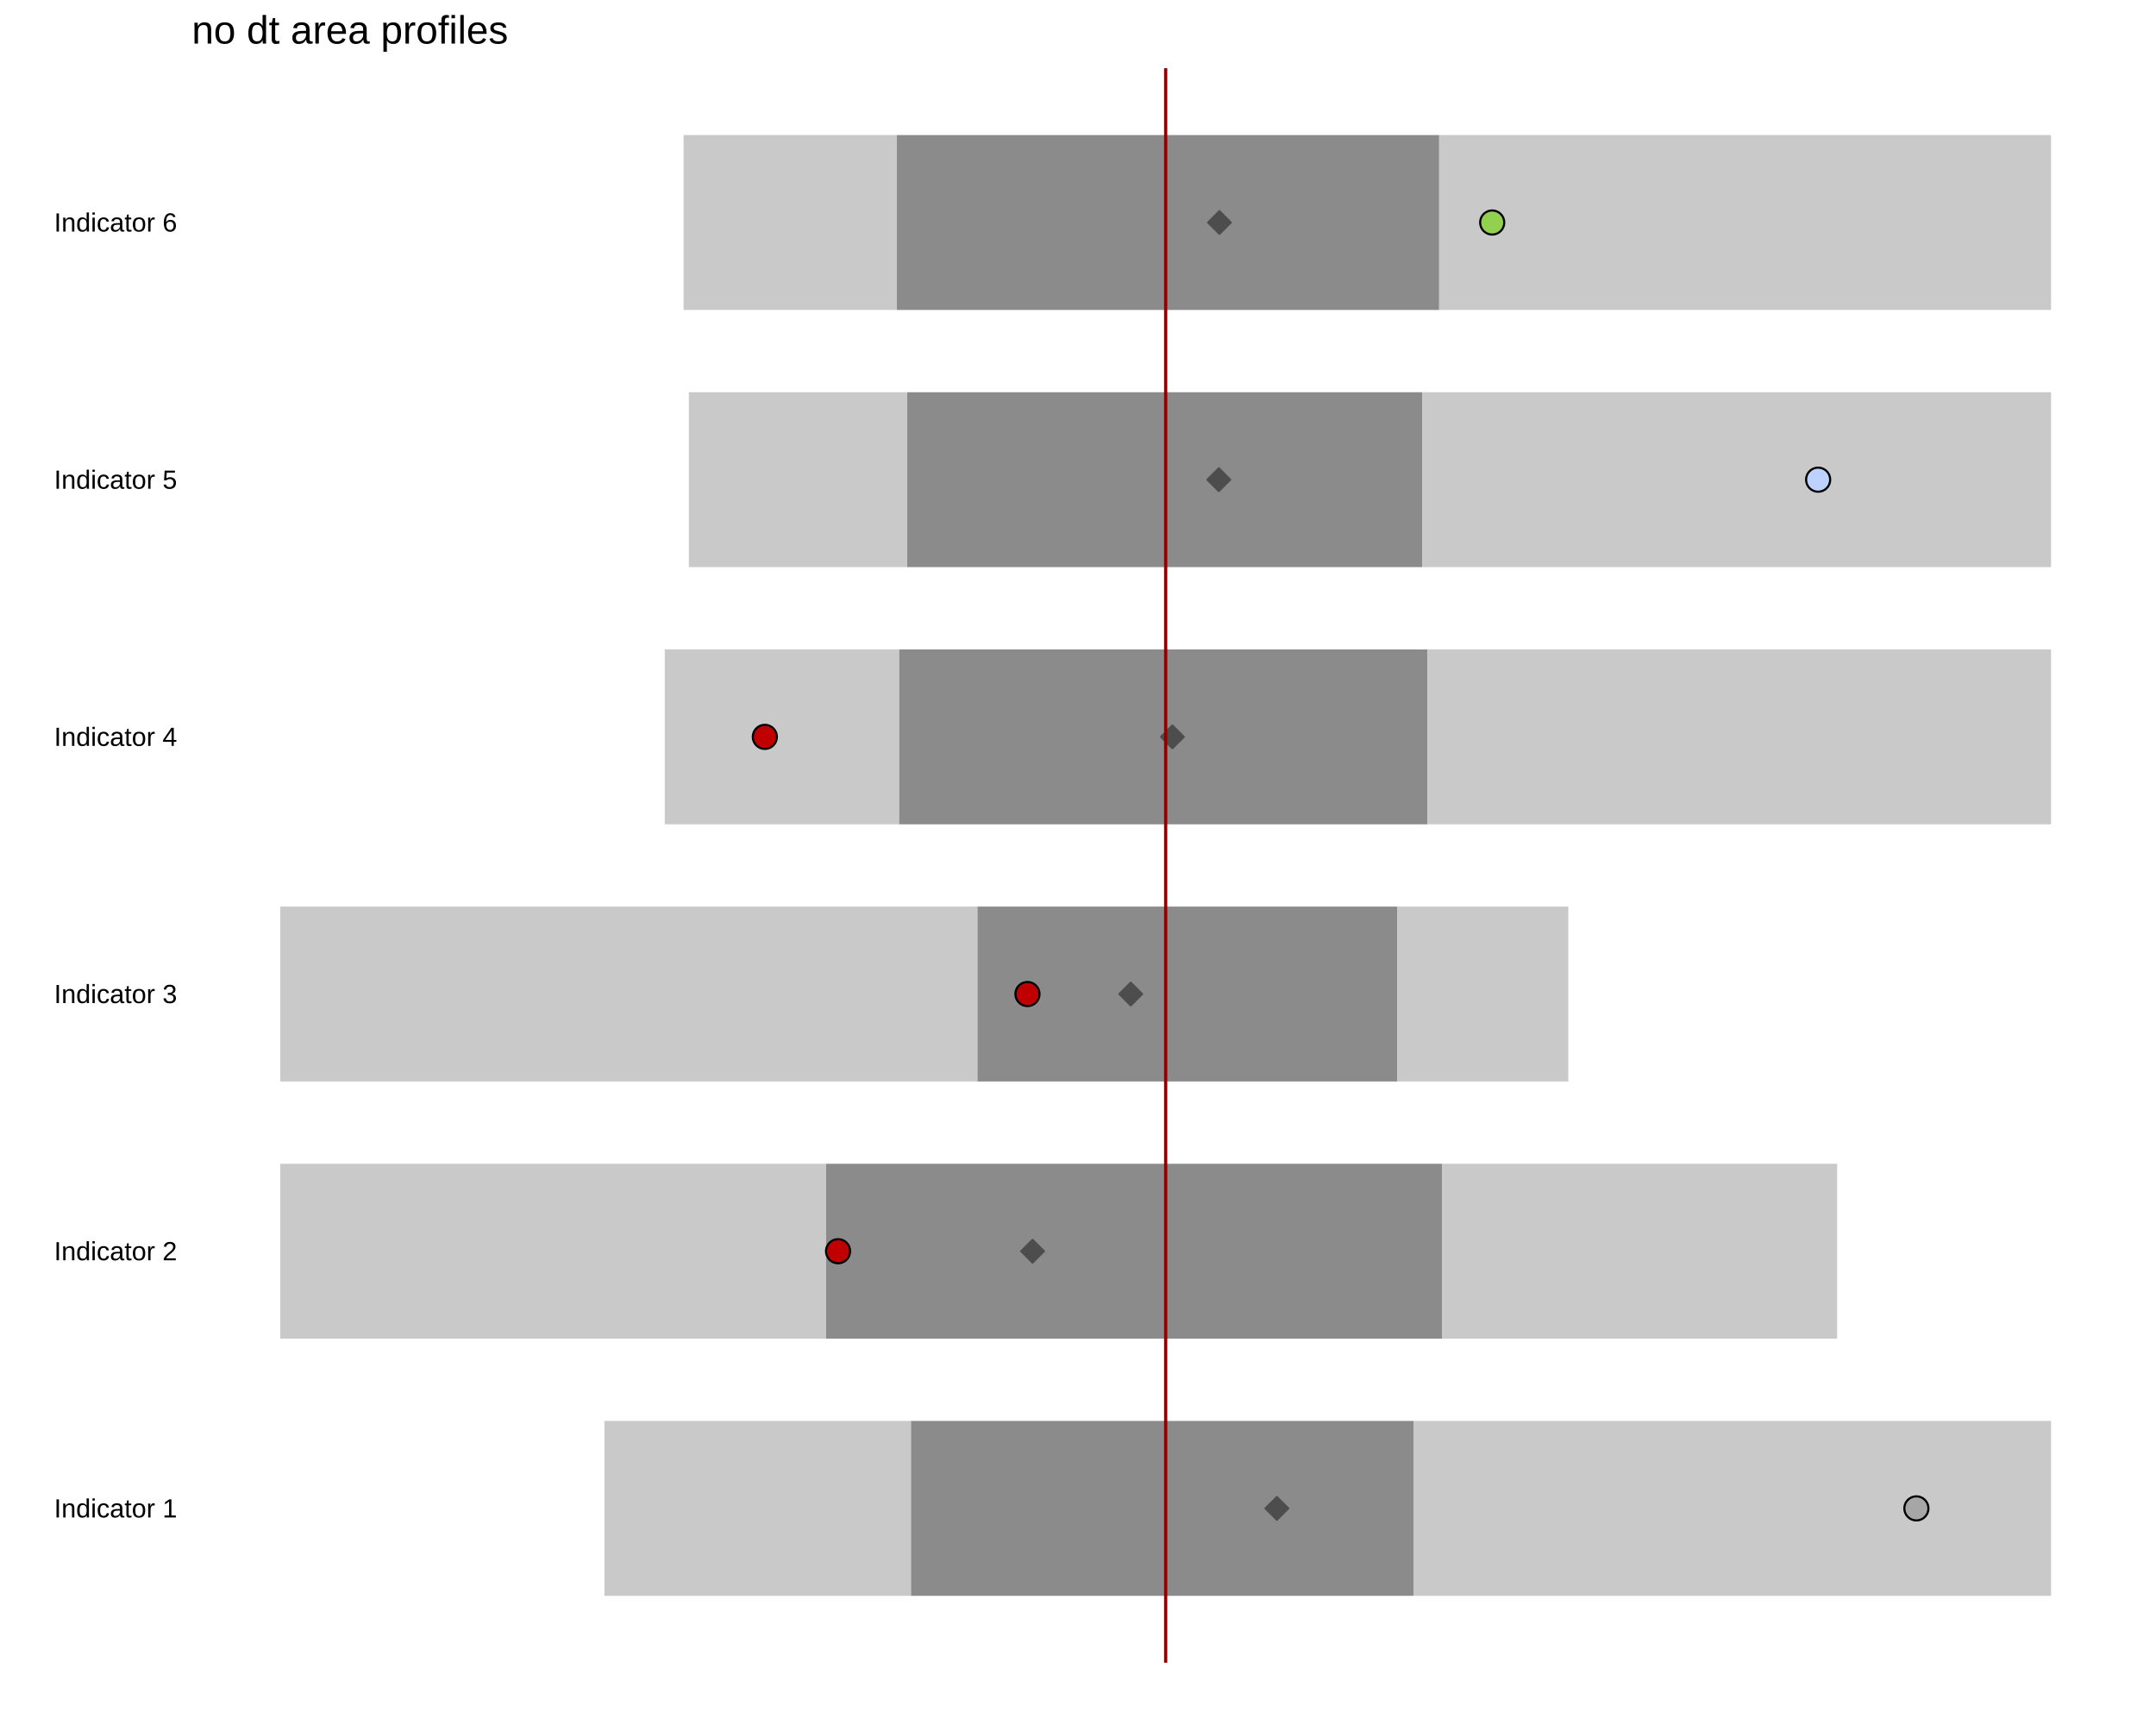
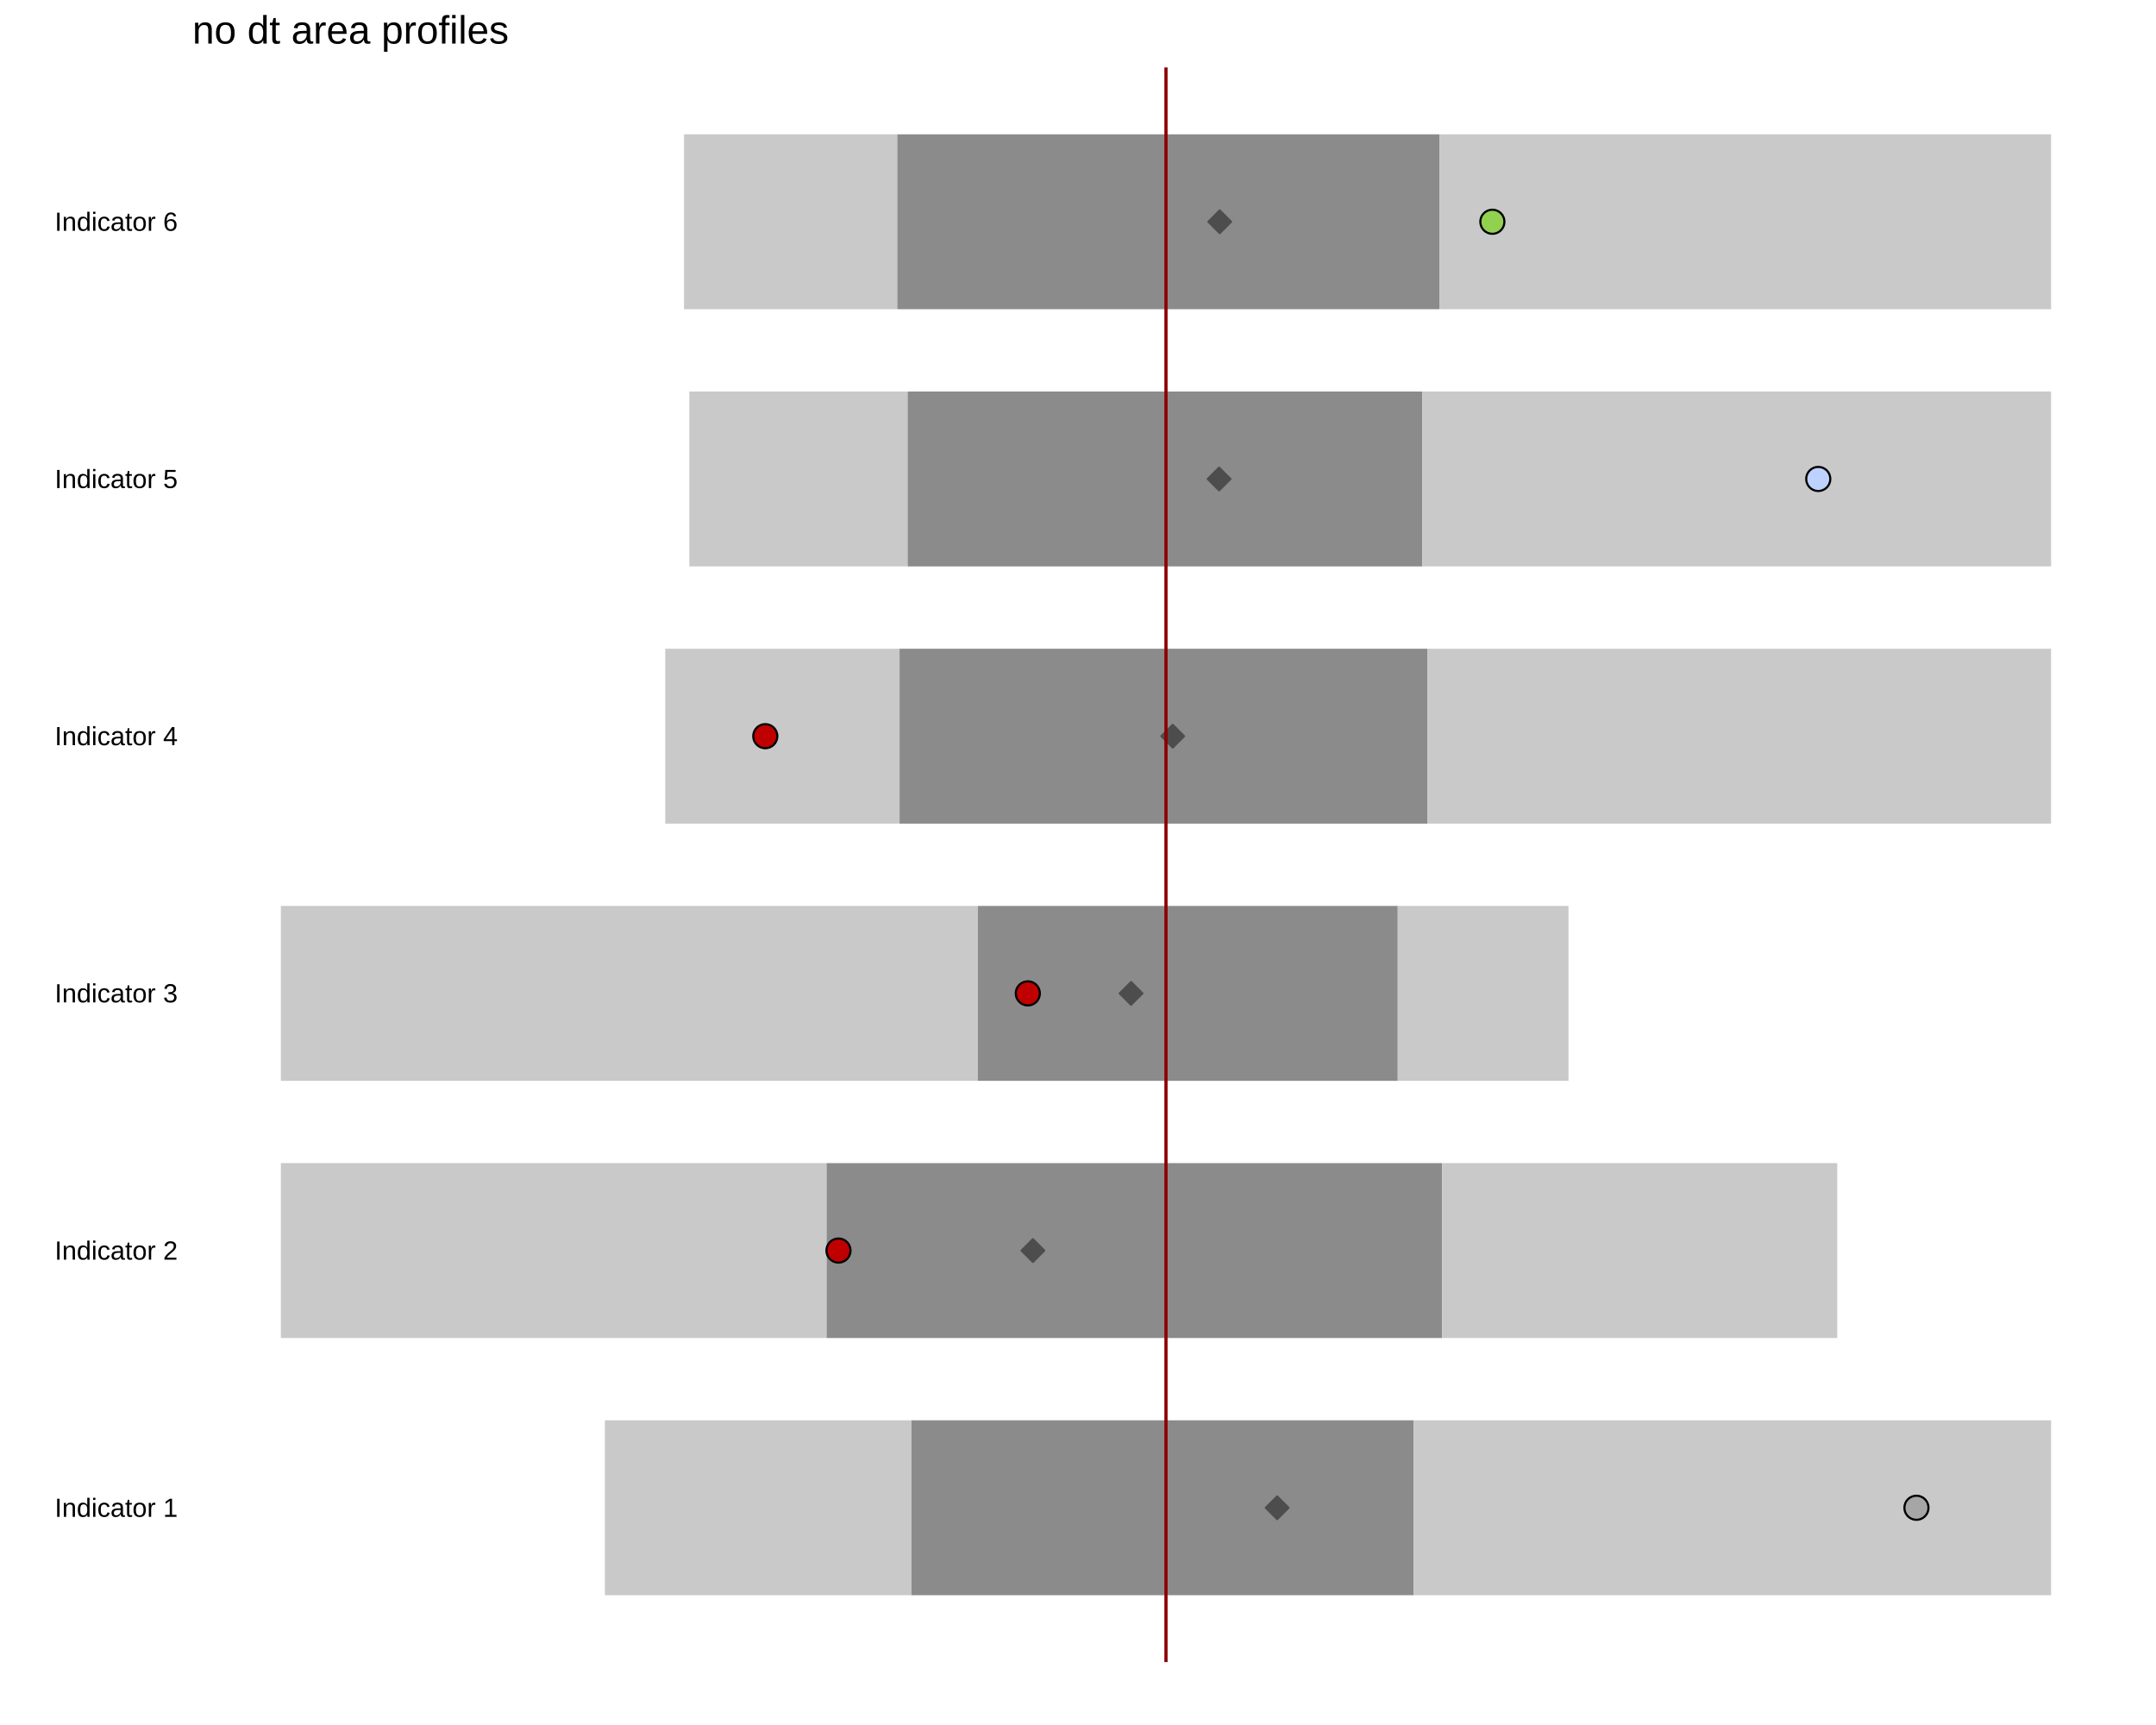
<svg xmlns="http://www.w3.org/2000/svg" viewBox="0 0 720.00 576.00">
  <defs>
    <style type="text/css">
    line, polyline, polygon, path, rect, circle {
      fill: none;
      stroke: #000000;
      stroke-linecap: round;
      stroke-linejoin: round;
      stroke-miterlimit: 10.00;
    }
  </style>
  </defs>
  <rect width="100%" height="100%" style="stroke: none; fill: #FFFFFF;" />
  <defs>
-     <clipPath id="cpNjQuMDR8NzE0LjUyfDU1NS4yMHwyMi43Nw==">
-       <rect x="64.04" y="22.77" width="650.48" height="532.43" />
+     <clipPath id="cpNjQuMjR8NzE0LjUyfDU1NC45OXwyMi41Mg==">
+       <rect x="64.24" y="22.52" width="650.28" height="532.47" />
    </clipPath>
  </defs>
-   <rect x="93.61" y="474.47" width="108.23" height="58.40" style="stroke-width: 1.07; stroke: none; stroke-linecap: square; stroke-linejoin: miter; fill: #FFFFFF;" clip-path="url(#cpNjQuMDR8NzE0LjUyfDU1NS4yMHwyMi43Nw==)" />
-   <rect x="201.84" y="474.47" width="102.39" height="58.40" style="stroke-width: 1.07; stroke: none; stroke-linecap: square; stroke-linejoin: miter; fill: #C9C9C9;" clip-path="url(#cpNjQuMDR8NzE0LjUyfDU1NS4yMHwyMi43Nw==)" />
-   <rect x="304.23" y="474.47" width="167.80" height="58.40" style="stroke-width: 1.07; stroke: none; stroke-linecap: square; stroke-linejoin: miter; fill: #8B8B8B;" clip-path="url(#cpNjQuMDR8NzE0LjUyfDU1NS4yMHwyMi43Nw==)" />
-   <rect x="472.03" y="474.47" width="212.92" height="58.40" style="stroke-width: 1.07; stroke: none; stroke-linecap: square; stroke-linejoin: miter; fill: #C9C9C9;" clip-path="url(#cpNjQuMDR8NzE0LjUyfDU1NS4yMHwyMi43Nw==)" />
-   <rect x="93.61" y="388.60" width="0.00" height="58.40" style="stroke-width: 1.07; stroke: none; stroke-linecap: square; stroke-linejoin: miter; fill: #FFFFFF;" clip-path="url(#cpNjQuMDR8NzE0LjUyfDU1NS4yMHwyMi43Nw==)" />
-   <rect x="93.61" y="388.60" width="182.30" height="58.40" style="stroke-width: 1.07; stroke: none; stroke-linecap: square; stroke-linejoin: miter; fill: #C9C9C9;" clip-path="url(#cpNjQuMDR8NzE0LjUyfDU1NS4yMHwyMi43Nw==)" />
-   <rect x="275.90" y="388.60" width="205.64" height="58.40" style="stroke-width: 1.07; stroke: none; stroke-linecap: square; stroke-linejoin: miter; fill: #8B8B8B;" clip-path="url(#cpNjQuMDR8NzE0LjUyfDU1NS4yMHwyMi43Nw==)" />
-   <rect x="481.55" y="388.60" width="131.97" height="58.40" style="stroke-width: 1.07; stroke: none; stroke-linecap: square; stroke-linejoin: miter; fill: #C9C9C9;" clip-path="url(#cpNjQuMDR8NzE0LjUyfDU1NS4yMHwyMi43Nw==)" />
-   <rect x="93.61" y="302.72" width="0.00" height="58.40" style="stroke-width: 1.07; stroke: none; stroke-linecap: square; stroke-linejoin: miter; fill: #FFFFFF;" clip-path="url(#cpNjQuMDR8NzE0LjUyfDU1NS4yMHwyMi43Nw==)" />
-   <rect x="93.61" y="302.72" width="232.82" height="58.40" style="stroke-width: 1.07; stroke: none; stroke-linecap: square; stroke-linejoin: miter; fill: #C9C9C9;" clip-path="url(#cpNjQuMDR8NzE0LjUyfDU1NS4yMHwyMi43Nw==)" />
-   <rect x="326.43" y="302.72" width="140.27" height="58.40" style="stroke-width: 1.07; stroke: none; stroke-linecap: square; stroke-linejoin: miter; fill: #8B8B8B;" clip-path="url(#cpNjQuMDR8NzE0LjUyfDU1NS4yMHwyMi43Nw==)" />
-   <rect x="466.70" y="302.72" width="57.04" height="58.40" style="stroke-width: 1.07; stroke: none; stroke-linecap: square; stroke-linejoin: miter; fill: #C9C9C9;" clip-path="url(#cpNjQuMDR8NzE0LjUyfDU1NS4yMHwyMi43Nw==)" />
-   <rect x="93.61" y="216.85" width="128.39" height="58.40" style="stroke-width: 1.07; stroke: none; stroke-linecap: square; stroke-linejoin: miter; fill: #FFFFFF;" clip-path="url(#cpNjQuMDR8NzE0LjUyfDU1NS4yMHwyMi43Nw==)" />
-   <rect x="222.00" y="216.85" width="78.28" height="58.40" style="stroke-width: 1.07; stroke: none; stroke-linecap: square; stroke-linejoin: miter; fill: #C9C9C9;" clip-path="url(#cpNjQuMDR8NzE0LjUyfDU1NS4yMHwyMi43Nw==)" />
-   <rect x="300.28" y="216.85" width="176.40" height="58.40" style="stroke-width: 1.07; stroke: none; stroke-linecap: square; stroke-linejoin: miter; fill: #8B8B8B;" clip-path="url(#cpNjQuMDR8NzE0LjUyfDU1NS4yMHwyMi43Nw==)" />
-   <rect x="476.68" y="216.85" width="208.27" height="58.40" style="stroke-width: 1.07; stroke: none; stroke-linecap: square; stroke-linejoin: miter; fill: #C9C9C9;" clip-path="url(#cpNjQuMDR8NzE0LjUyfDU1NS4yMHwyMi43Nw==)" />
-   <rect x="93.61" y="130.97" width="136.44" height="58.40" style="stroke-width: 1.07; stroke: none; stroke-linecap: square; stroke-linejoin: miter; fill: #FFFFFF;" clip-path="url(#cpNjQuMDR8NzE0LjUyfDU1NS4yMHwyMi43Nw==)" />
-   <rect x="230.05" y="130.97" width="72.93" height="58.40" style="stroke-width: 1.07; stroke: none; stroke-linecap: square; stroke-linejoin: miter; fill: #C9C9C9;" clip-path="url(#cpNjQuMDR8NzE0LjUyfDU1NS4yMHwyMi43Nw==)" />
-   <rect x="302.98" y="130.97" width="171.94" height="58.40" style="stroke-width: 1.07; stroke: none; stroke-linecap: square; stroke-linejoin: miter; fill: #8B8B8B;" clip-path="url(#cpNjQuMDR8NzE0LjUyfDU1NS4yMHwyMi43Nw==)" />
-   <rect x="474.92" y="130.97" width="210.03" height="58.40" style="stroke-width: 1.07; stroke: none; stroke-linecap: square; stroke-linejoin: miter; fill: #C9C9C9;" clip-path="url(#cpNjQuMDR8NzE0LjUyfDU1NS4yMHwyMi43Nw==)" />
-   <rect x="93.61" y="45.10" width="134.67" height="58.40" style="stroke-width: 1.07; stroke: none; stroke-linecap: square; stroke-linejoin: miter; fill: #FFFFFF;" clip-path="url(#cpNjQuMDR8NzE0LjUyfDU1NS4yMHwyMi43Nw==)" />
-   <rect x="228.28" y="45.10" width="71.24" height="58.40" style="stroke-width: 1.07; stroke: none; stroke-linecap: square; stroke-linejoin: miter; fill: #C9C9C9;" clip-path="url(#cpNjQuMDR8NzE0LjUyfDU1NS4yMHwyMi43Nw==)" />
-   <rect x="299.52" y="45.10" width="181.10" height="58.40" style="stroke-width: 1.07; stroke: none; stroke-linecap: square; stroke-linejoin: miter; fill: #8B8B8B;" clip-path="url(#cpNjQuMDR8NzE0LjUyfDU1NS4yMHwyMi43Nw==)" />
-   <rect x="480.62" y="45.10" width="204.33" height="58.40" style="stroke-width: 1.07; stroke: none; stroke-linecap: square; stroke-linejoin: miter; fill: #C9C9C9;" clip-path="url(#cpNjQuMDR8NzE0LjUyfDU1NS4yMHwyMi43Nw==)" />
-   <polygon points="426.42,507.46 430.21,503.67 426.42,499.89 422.63,503.67 " style="stroke-width: 0.71; stroke: #4D4D4D; fill: #4D4D4D;" clip-path="url(#cpNjQuMDR8NzE0LjUyfDU1NS4yMHwyMi43Nw==)" />
-   <polygon points="344.83,421.58 348.61,417.80 344.83,414.01 341.04,417.80 " style="stroke-width: 0.71; stroke: #4D4D4D; fill: #4D4D4D;" clip-path="url(#cpNjQuMDR8NzE0LjUyfDU1NS4yMHwyMi43Nw==)" />
-   <polygon points="377.61,335.71 381.40,331.92 377.61,328.13 373.83,331.92 " style="stroke-width: 0.71; stroke: #4D4D4D; fill: #4D4D4D;" clip-path="url(#cpNjQuMDR8NzE0LjUyfDU1NS4yMHwyMi43Nw==)" />
-   <polygon points="391.52,249.83 395.31,246.05 391.52,242.26 387.74,246.05 " style="stroke-width: 0.71; stroke: #4D4D4D; fill: #4D4D4D;" clip-path="url(#cpNjQuMDR8NzE0LjUyfDU1NS4yMHwyMi43Nw==)" />
-   <polygon points="407.02,163.96 410.81,160.17 407.02,156.38 403.23,160.17 " style="stroke-width: 0.71; stroke: #4D4D4D; fill: #4D4D4D;" clip-path="url(#cpNjQuMDR8NzE0LjUyfDU1NS4yMHwyMi43Nw==)" />
-   <polygon points="407.24,78.08 411.02,74.30 407.24,70.51 403.45,74.30 " style="stroke-width: 0.71; stroke: #4D4D4D; fill: #4D4D4D;" clip-path="url(#cpNjQuMDR8NzE0LjUyfDU1NS4yMHwyMi43Nw==)" />
-   <circle cx="639.98" cy="503.67" r="3.02pt" style="stroke-width: 0.71; fill: #A6A6A6;" clip-path="url(#cpNjQuMDR8NzE0LjUyfDU1NS4yMHwyMi43Nw==)" />
-   <circle cx="279.87" cy="417.80" r="3.02pt" style="stroke-width: 0.71; fill: #C00000;" clip-path="url(#cpNjQuMDR8NzE0LjUyfDU1NS4yMHwyMi43Nw==)" />
-   <circle cx="343.12" cy="331.92" r="3.02pt" style="stroke-width: 0.71; fill: #C00000;" clip-path="url(#cpNjQuMDR8NzE0LjUyfDU1NS4yMHwyMi43Nw==)" />
-   <circle cx="255.42" cy="246.05" r="3.02pt" style="stroke-width: 0.71; fill: #C00000;" clip-path="url(#cpNjQuMDR8NzE0LjUyfDU1NS4yMHwyMi43Nw==)" />
-   <circle cx="607.17" cy="160.17" r="3.02pt" style="stroke-width: 0.71; fill: #BED2FF;" clip-path="url(#cpNjQuMDR8NzE0LjUyfDU1NS4yMHwyMi43Nw==)" />
-   <circle cx="498.32" cy="74.30" r="3.02pt" style="stroke-width: 0.71; fill: #92D050;" clip-path="url(#cpNjQuMDR8NzE0LjUyfDU1NS4yMHwyMi43Nw==)" />
-   <line x1="389.28" y1="555.20" x2="389.28" y2="22.77" style="stroke-width: 1.07; stroke: #8B0000; stroke-linecap: butt;" clip-path="url(#cpNjQuMDR8NzE0LjUyfDU1NS4yMHwyMi43Nw==)" />
+   <rect x="93.80" y="474.26" width="108.20" height="58.40" style="stroke-width: 1.07; stroke: none; stroke-linecap: butt; fill: #FFFFFF;" clip-path="url(#cpNjQuMjR8NzE0LjUyfDU1NC45OXwyMi41Mg==)" />
+   <rect x="202.00" y="474.26" width="102.36" height="58.40" style="stroke-width: 1.07; stroke: none; stroke-linecap: butt; fill: #C9C9C9;" clip-path="url(#cpNjQuMjR8NzE0LjUyfDU1NC45OXwyMi41Mg==)" />
+   <rect x="304.36" y="474.26" width="167.75" height="58.40" style="stroke-width: 1.07; stroke: none; stroke-linecap: butt; fill: #8B8B8B;" clip-path="url(#cpNjQuMjR8NzE0LjUyfDU1NC45OXwyMi41Mg==)" />
+   <rect x="472.11" y="474.26" width="212.85" height="58.40" style="stroke-width: 1.07; stroke: none; stroke-linecap: butt; fill: #C9C9C9;" clip-path="url(#cpNjQuMjR8NzE0LjUyfDU1NC45OXwyMi41Mg==)" />
+   <rect x="93.80" y="388.38" width="0.00" height="58.40" style="stroke-width: 1.07; stroke: none; stroke-linecap: butt; fill: #FFFFFF;" clip-path="url(#cpNjQuMjR8NzE0LjUyfDU1NC45OXwyMi41Mg==)" />
+   <rect x="93.80" y="388.38" width="182.24" height="58.40" style="stroke-width: 1.07; stroke: none; stroke-linecap: butt; fill: #C9C9C9;" clip-path="url(#cpNjQuMjR8NzE0LjUyfDU1NC45OXwyMi41Mg==)" />
+   <rect x="276.04" y="388.38" width="205.58" height="58.40" style="stroke-width: 1.07; stroke: none; stroke-linecap: butt; fill: #8B8B8B;" clip-path="url(#cpNjQuMjR8NzE0LjUyfDU1NC45OXwyMi41Mg==)" />
+   <rect x="481.62" y="388.38" width="131.93" height="58.40" style="stroke-width: 1.07; stroke: none; stroke-linecap: butt; fill: #C9C9C9;" clip-path="url(#cpNjQuMjR8NzE0LjUyfDU1NC45OXwyMi41Mg==)" />
+   <rect x="93.80" y="302.50" width="0.00" height="58.40" style="stroke-width: 1.07; stroke: none; stroke-linecap: butt; fill: #FFFFFF;" clip-path="url(#cpNjQuMjR8NzE0LjUyfDU1NC45OXwyMi41Mg==)" />
+   <rect x="93.80" y="302.50" width="232.75" height="58.40" style="stroke-width: 1.07; stroke: none; stroke-linecap: butt; fill: #C9C9C9;" clip-path="url(#cpNjQuMjR8NzE0LjUyfDU1NC45OXwyMi41Mg==)" />
+   <rect x="326.55" y="302.50" width="140.23" height="58.40" style="stroke-width: 1.07; stroke: none; stroke-linecap: butt; fill: #8B8B8B;" clip-path="url(#cpNjQuMjR8NzE0LjUyfDU1NC45OXwyMi41Mg==)" />
+   <rect x="466.78" y="302.50" width="57.02" height="58.40" style="stroke-width: 1.07; stroke: none; stroke-linecap: butt; fill: #C9C9C9;" clip-path="url(#cpNjQuMjR8NzE0LjUyfDU1NC45OXwyMi41Mg==)" />
+   <rect x="93.80" y="216.62" width="128.35" height="58.40" style="stroke-width: 1.07; stroke: none; stroke-linecap: butt; fill: #FFFFFF;" clip-path="url(#cpNjQuMjR8NzE0LjUyfDU1NC45OXwyMi41Mg==)" />
+   <rect x="222.16" y="216.62" width="78.26" height="58.40" style="stroke-width: 1.07; stroke: none; stroke-linecap: butt; fill: #C9C9C9;" clip-path="url(#cpNjQuMjR8NzE0LjUyfDU1NC45OXwyMi41Mg==)" />
+   <rect x="300.41" y="216.62" width="176.34" height="58.40" style="stroke-width: 1.07; stroke: none; stroke-linecap: butt; fill: #8B8B8B;" clip-path="url(#cpNjQuMjR8NzE0LjUyfDU1NC45OXwyMi41Mg==)" />
+   <rect x="476.75" y="216.62" width="208.21" height="58.40" style="stroke-width: 1.07; stroke: none; stroke-linecap: butt; fill: #C9C9C9;" clip-path="url(#cpNjQuMjR8NzE0LjUyfDU1NC45OXwyMi41Mg==)" />
+   <rect x="93.80" y="130.73" width="136.40" height="58.40" style="stroke-width: 1.07; stroke: none; stroke-linecap: butt; fill: #FFFFFF;" clip-path="url(#cpNjQuMjR8NzE0LjUyfDU1NC45OXwyMi41Mg==)" />
+   <rect x="230.20" y="130.73" width="72.91" height="58.40" style="stroke-width: 1.07; stroke: none; stroke-linecap: butt; fill: #C9C9C9;" clip-path="url(#cpNjQuMjR8NzE0LjUyfDU1NC45OXwyMi41Mg==)" />
+   <rect x="303.11" y="130.73" width="171.88" height="58.40" style="stroke-width: 1.07; stroke: none; stroke-linecap: butt; fill: #8B8B8B;" clip-path="url(#cpNjQuMjR8NzE0LjUyfDU1NC45OXwyMi41Mg==)" />
+   <rect x="474.99" y="130.73" width="209.97" height="58.40" style="stroke-width: 1.07; stroke: none; stroke-linecap: butt; fill: #C9C9C9;" clip-path="url(#cpNjQuMjR8NzE0LjUyfDU1NC45OXwyMi41Mg==)" />
+   <rect x="93.80" y="44.85" width="134.63" height="58.40" style="stroke-width: 1.07; stroke: none; stroke-linecap: butt; fill: #FFFFFF;" clip-path="url(#cpNjQuMjR8NzE0LjUyfDU1NC45OXwyMi41Mg==)" />
+   <rect x="228.43" y="44.85" width="71.22" height="58.40" style="stroke-width: 1.07; stroke: none; stroke-linecap: butt; fill: #C9C9C9;" clip-path="url(#cpNjQuMjR8NzE0LjUyfDU1NC45OXwyMi41Mg==)" />
+   <rect x="299.65" y="44.85" width="181.04" height="58.40" style="stroke-width: 1.07; stroke: none; stroke-linecap: butt; fill: #8B8B8B;" clip-path="url(#cpNjQuMjR8NzE0LjUyfDU1NC45OXwyMi41Mg==)" />
+   <rect x="480.69" y="44.85" width="204.27" height="58.40" style="stroke-width: 1.07; stroke: none; stroke-linecap: butt; fill: #C9C9C9;" clip-path="url(#cpNjQuMjR8NzE0LjUyfDU1NC45OXwyMi41Mg==)" />
+   <polygon points="426.51,507.25 430.30,503.46 426.51,499.68 422.72,503.46 " style="stroke-width: 0.71; stroke: #4D4D4D; fill: #4D4D4D;" clip-path="url(#cpNjQuMjR8NzE0LjUyfDU1NC45OXwyMi41Mg==)" />
+   <polygon points="344.94,421.37 348.73,417.58 344.94,413.79 341.16,417.58 " style="stroke-width: 0.71; stroke: #4D4D4D; fill: #4D4D4D;" clip-path="url(#cpNjQuMjR8NzE0LjUyfDU1NC45OXwyMi41Mg==)" />
+   <polygon points="377.72,335.49 381.51,331.70 377.72,327.91 373.93,331.70 " style="stroke-width: 0.71; stroke: #4D4D4D; fill: #4D4D4D;" clip-path="url(#cpNjQuMjR8NzE0LjUyfDU1NC45OXwyMi41Mg==)" />
+   <polygon points="391.63,249.60 395.41,245.82 391.63,242.03 387.84,245.82 " style="stroke-width: 0.71; stroke: #4D4D4D; fill: #4D4D4D;" clip-path="url(#cpNjQuMjR8NzE0LjUyfDU1NC45OXwyMi41Mg==)" />
+   <polygon points="407.12,163.72 410.91,159.93 407.12,156.15 403.33,159.93 " style="stroke-width: 0.71; stroke: #4D4D4D; fill: #4D4D4D;" clip-path="url(#cpNjQuMjR8NzE0LjUyfDU1NC45OXwyMi41Mg==)" />
+   <polygon points="407.33,77.84 411.12,74.05 407.33,70.26 403.54,74.05 " style="stroke-width: 0.71; stroke: #4D4D4D; fill: #4D4D4D;" clip-path="url(#cpNjQuMjR8NzE0LjUyfDU1NC45OXwyMi41Mg==)" />
+   <circle cx="640.00" cy="503.46" r="3.02pt" style="stroke-width: 0.71; fill: #A6A6A6;" clip-path="url(#cpNjQuMjR8NzE0LjUyfDU1NC45OXwyMi41Mg==)" />
+   <circle cx="280.01" cy="417.58" r="3.02pt" style="stroke-width: 0.71; fill: #C00000;" clip-path="url(#cpNjQuMjR8NzE0LjUyfDU1NC45OXwyMi41Mg==)" />
+   <circle cx="343.24" cy="331.70" r="3.02pt" style="stroke-width: 0.71; fill: #C00000;" clip-path="url(#cpNjQuMjR8NzE0LjUyfDU1NC45OXwyMi41Mg==)" />
+   <circle cx="255.57" cy="245.82" r="3.02pt" style="stroke-width: 0.71; fill: #C00000;" clip-path="url(#cpNjQuMjR8NzE0LjUyfDU1NC45OXwyMi41Mg==)" />
+   <circle cx="607.21" cy="159.93" r="3.02pt" style="stroke-width: 0.71; fill: #BED2FF;" clip-path="url(#cpNjQuMjR8NzE0LjUyfDU1NC45OXwyMi41Mg==)" />
+   <circle cx="498.38" cy="74.05" r="3.02pt" style="stroke-width: 0.71; fill: #92D050;" clip-path="url(#cpNjQuMjR8NzE0LjUyfDU1NC45OXwyMi41Mg==)" />
+   <line x1="389.38" y1="554.99" x2="389.38" y2="22.52" style="stroke-width: 1.07; stroke: #8B0000; stroke-linecap: butt;" clip-path="url(#cpNjQuMjR8NzE0LjUyfDU1NC45OXwyMi41Mg==)" />
  <defs>
    <clipPath id="cpMC4wMHw3MjAuMDB8NTc2LjAwfDAuMDA=">
      <rect x="0.00" y="0.00" width="720.00" height="576.00" />
    </clipPath>
  </defs>
  <g clip-path="url(#cpMC4wMHw3MjAuMDB8NTc2LjAwfDAuMDA=)">
-     <text x="18.06" y="506.70" style="font-size: 8.80px; font-family: Liberation Sans;" textLength="41.05px" lengthAdjust="spacingAndGlyphs">Indicator 1</text>
+     <text x="18.27" y="506.49" style="font-size: 8.80px; font-family: Liberation Sans;" textLength="41.05px" lengthAdjust="spacingAndGlyphs">Indicator 1</text>
  </g>
  <g clip-path="url(#cpMC4wMHw3MjAuMDB8NTc2LjAwfDAuMDA=)">
-     <text x="18.06" y="420.82" style="font-size: 8.80px; font-family: Liberation Sans;" textLength="41.05px" lengthAdjust="spacingAndGlyphs">Indicator 2</text>
+     <text x="18.27" y="420.61" style="font-size: 8.80px; font-family: Liberation Sans;" textLength="41.05px" lengthAdjust="spacingAndGlyphs">Indicator 2</text>
  </g>
  <g clip-path="url(#cpMC4wMHw3MjAuMDB8NTc2LjAwfDAuMDA=)">
-     <text x="18.06" y="334.95" style="font-size: 8.80px; font-family: Liberation Sans;" textLength="41.05px" lengthAdjust="spacingAndGlyphs">Indicator 3</text>
+     <text x="18.27" y="334.72" style="font-size: 8.80px; font-family: Liberation Sans;" textLength="41.05px" lengthAdjust="spacingAndGlyphs">Indicator 3</text>
  </g>
  <g clip-path="url(#cpMC4wMHw3MjAuMDB8NTc2LjAwfDAuMDA=)">
-     <text x="18.06" y="249.07" style="font-size: 8.80px; font-family: Liberation Sans;" textLength="41.05px" lengthAdjust="spacingAndGlyphs">Indicator 4</text>
+     <text x="18.27" y="248.84" style="font-size: 8.80px; font-family: Liberation Sans;" textLength="41.05px" lengthAdjust="spacingAndGlyphs">Indicator 4</text>
  </g>
  <g clip-path="url(#cpMC4wMHw3MjAuMDB8NTc2LjAwfDAuMDA=)">
-     <text x="18.06" y="163.20" style="font-size: 8.80px; font-family: Liberation Sans;" textLength="41.05px" lengthAdjust="spacingAndGlyphs">Indicator 5</text>
+     <text x="18.27" y="162.96" style="font-size: 8.80px; font-family: Liberation Sans;" textLength="41.05px" lengthAdjust="spacingAndGlyphs">Indicator 5</text>
  </g>
  <g clip-path="url(#cpMC4wMHw3MjAuMDB8NTc2LjAwfDAuMDA=)">
-     <text x="18.06" y="77.32" style="font-size: 8.80px; font-family: Liberation Sans;" textLength="41.05px" lengthAdjust="spacingAndGlyphs">Indicator 6</text>
+     <text x="18.27" y="77.07" style="font-size: 8.80px; font-family: Liberation Sans;" textLength="41.05px" lengthAdjust="spacingAndGlyphs">Indicator 6</text>
  </g>
  <g clip-path="url(#cpMC4wMHw3MjAuMDB8NTc2LjAwfDAuMDA=)">
-     <text x="64.04" y="14.56" style="font-size: 13.20px; font-family: Liberation Sans;" textLength="105.48px" lengthAdjust="spacingAndGlyphs">no dt area profiles</text>
+     <text x="64.24" y="14.56" style="font-size: 13.20px; font-family: Liberation Sans;" textLength="105.48px" lengthAdjust="spacingAndGlyphs">no dt area profiles</text>
  </g>
</svg>
